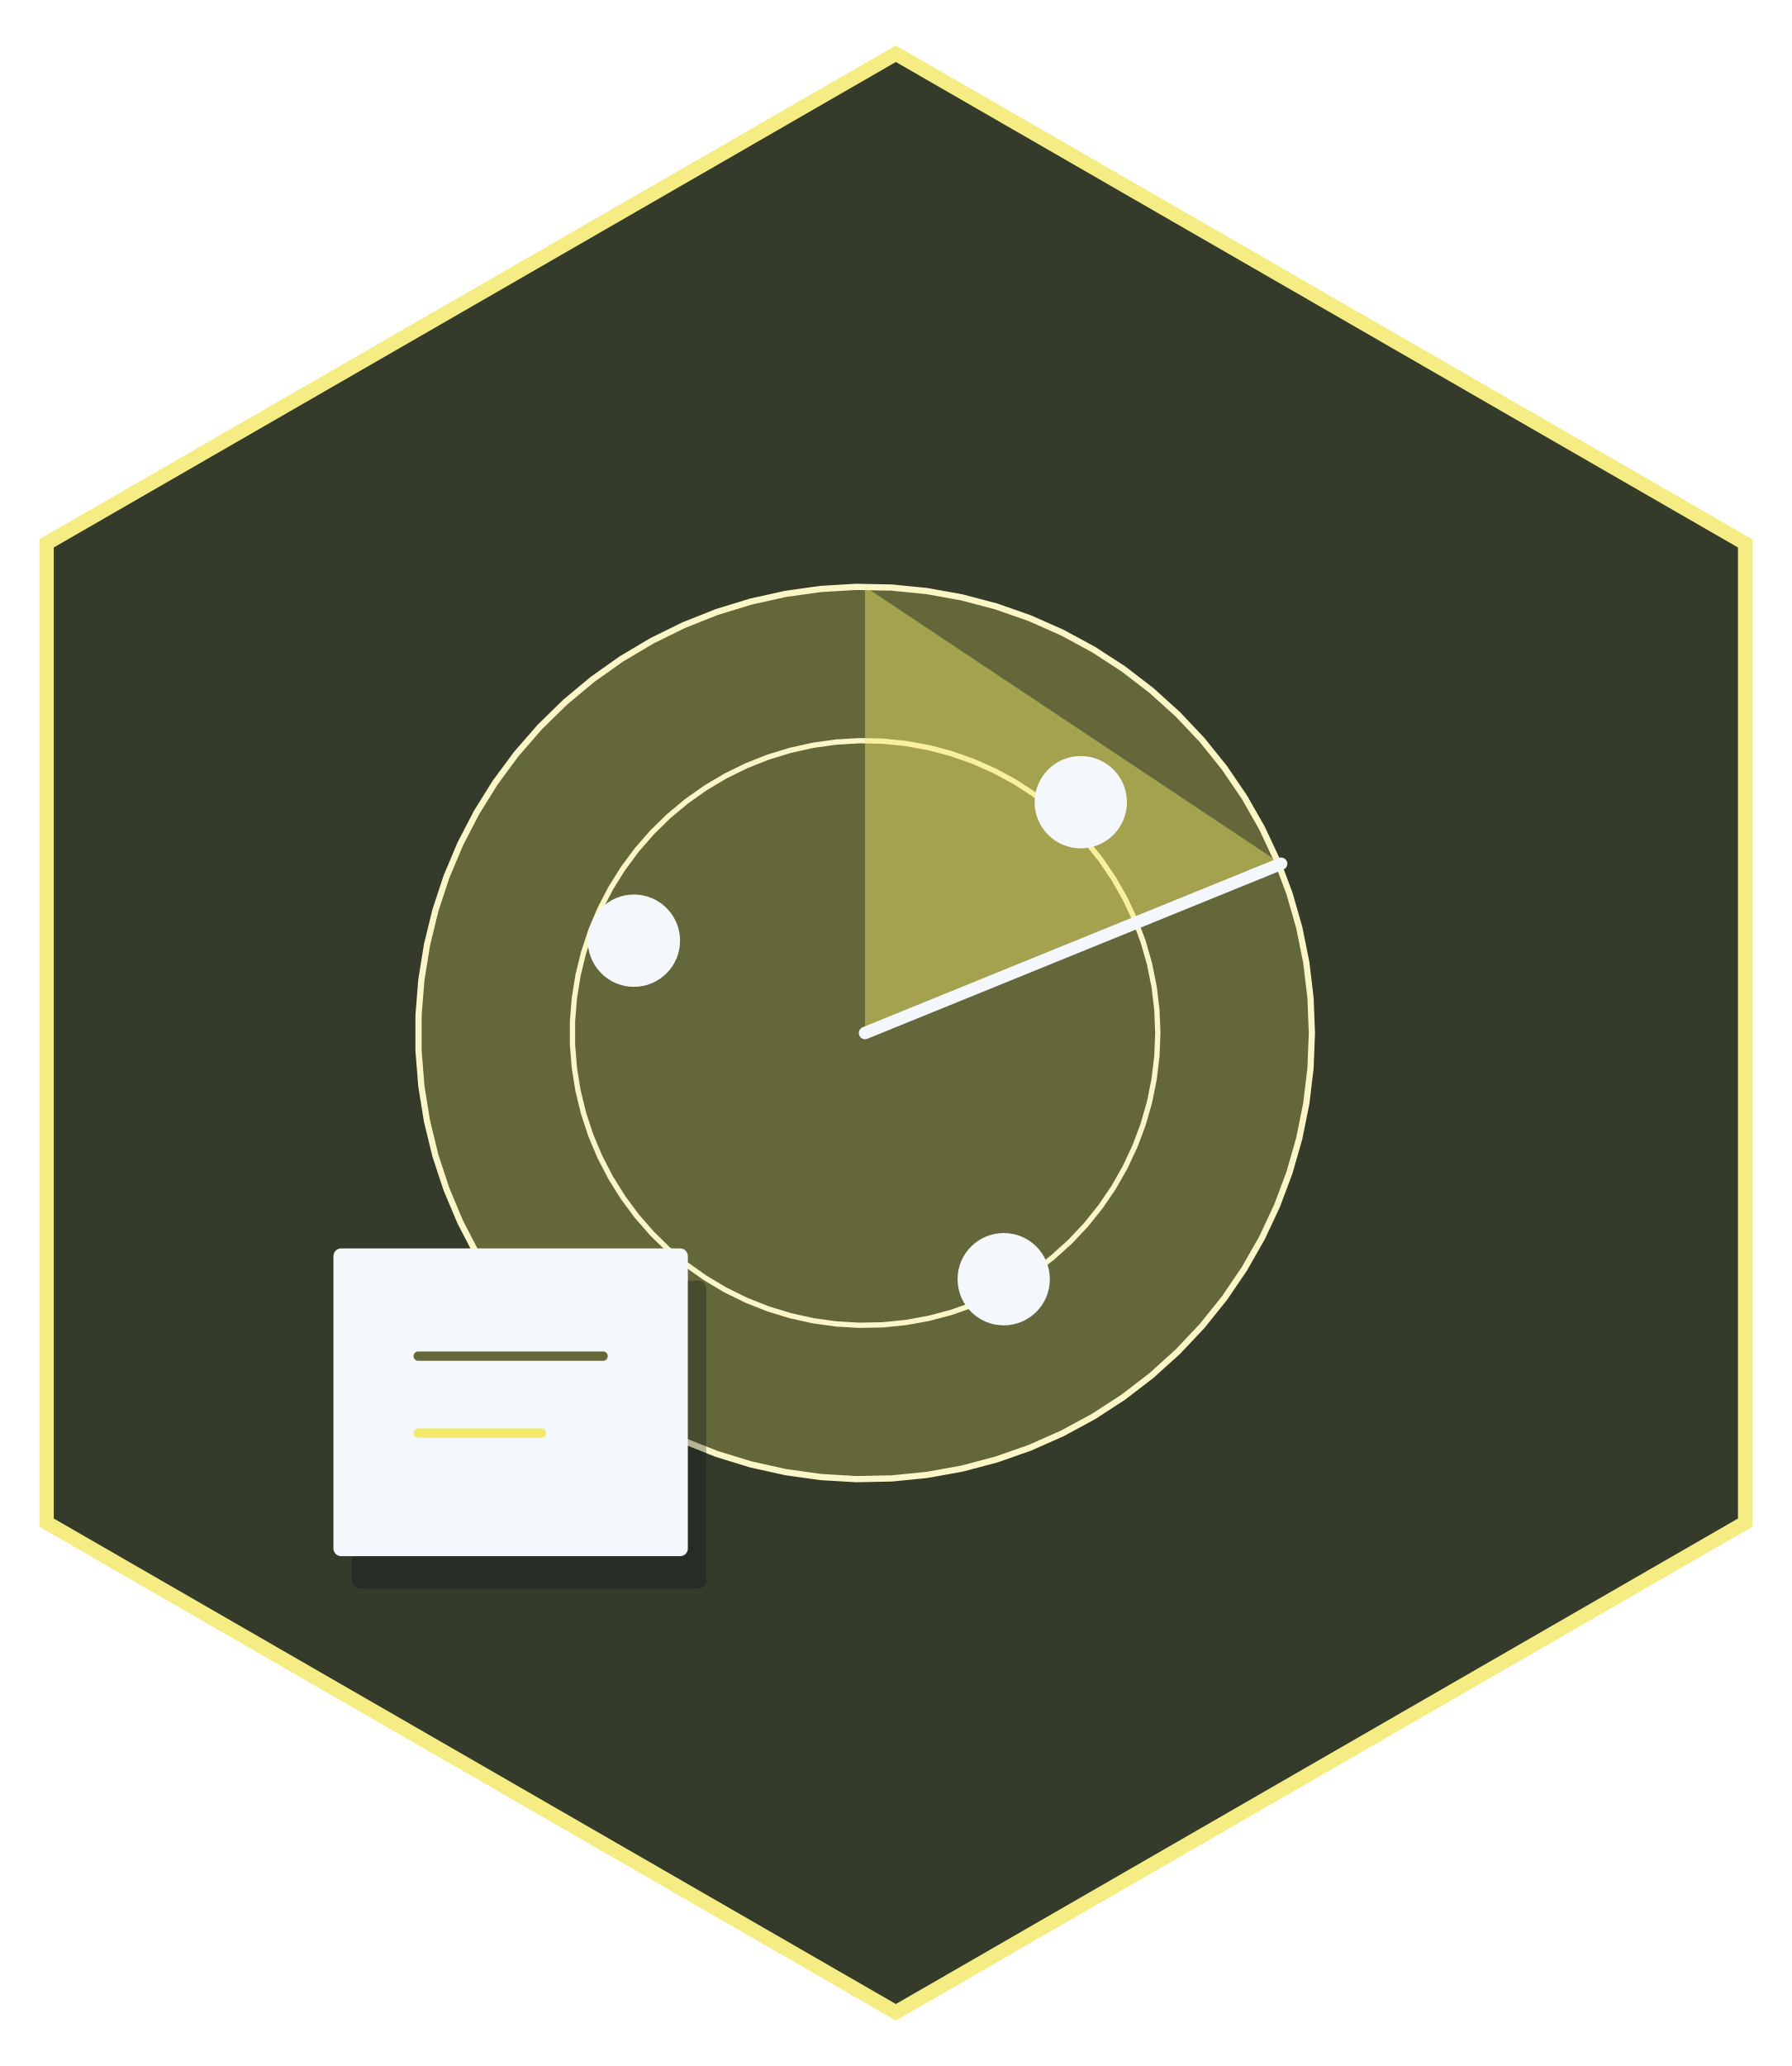
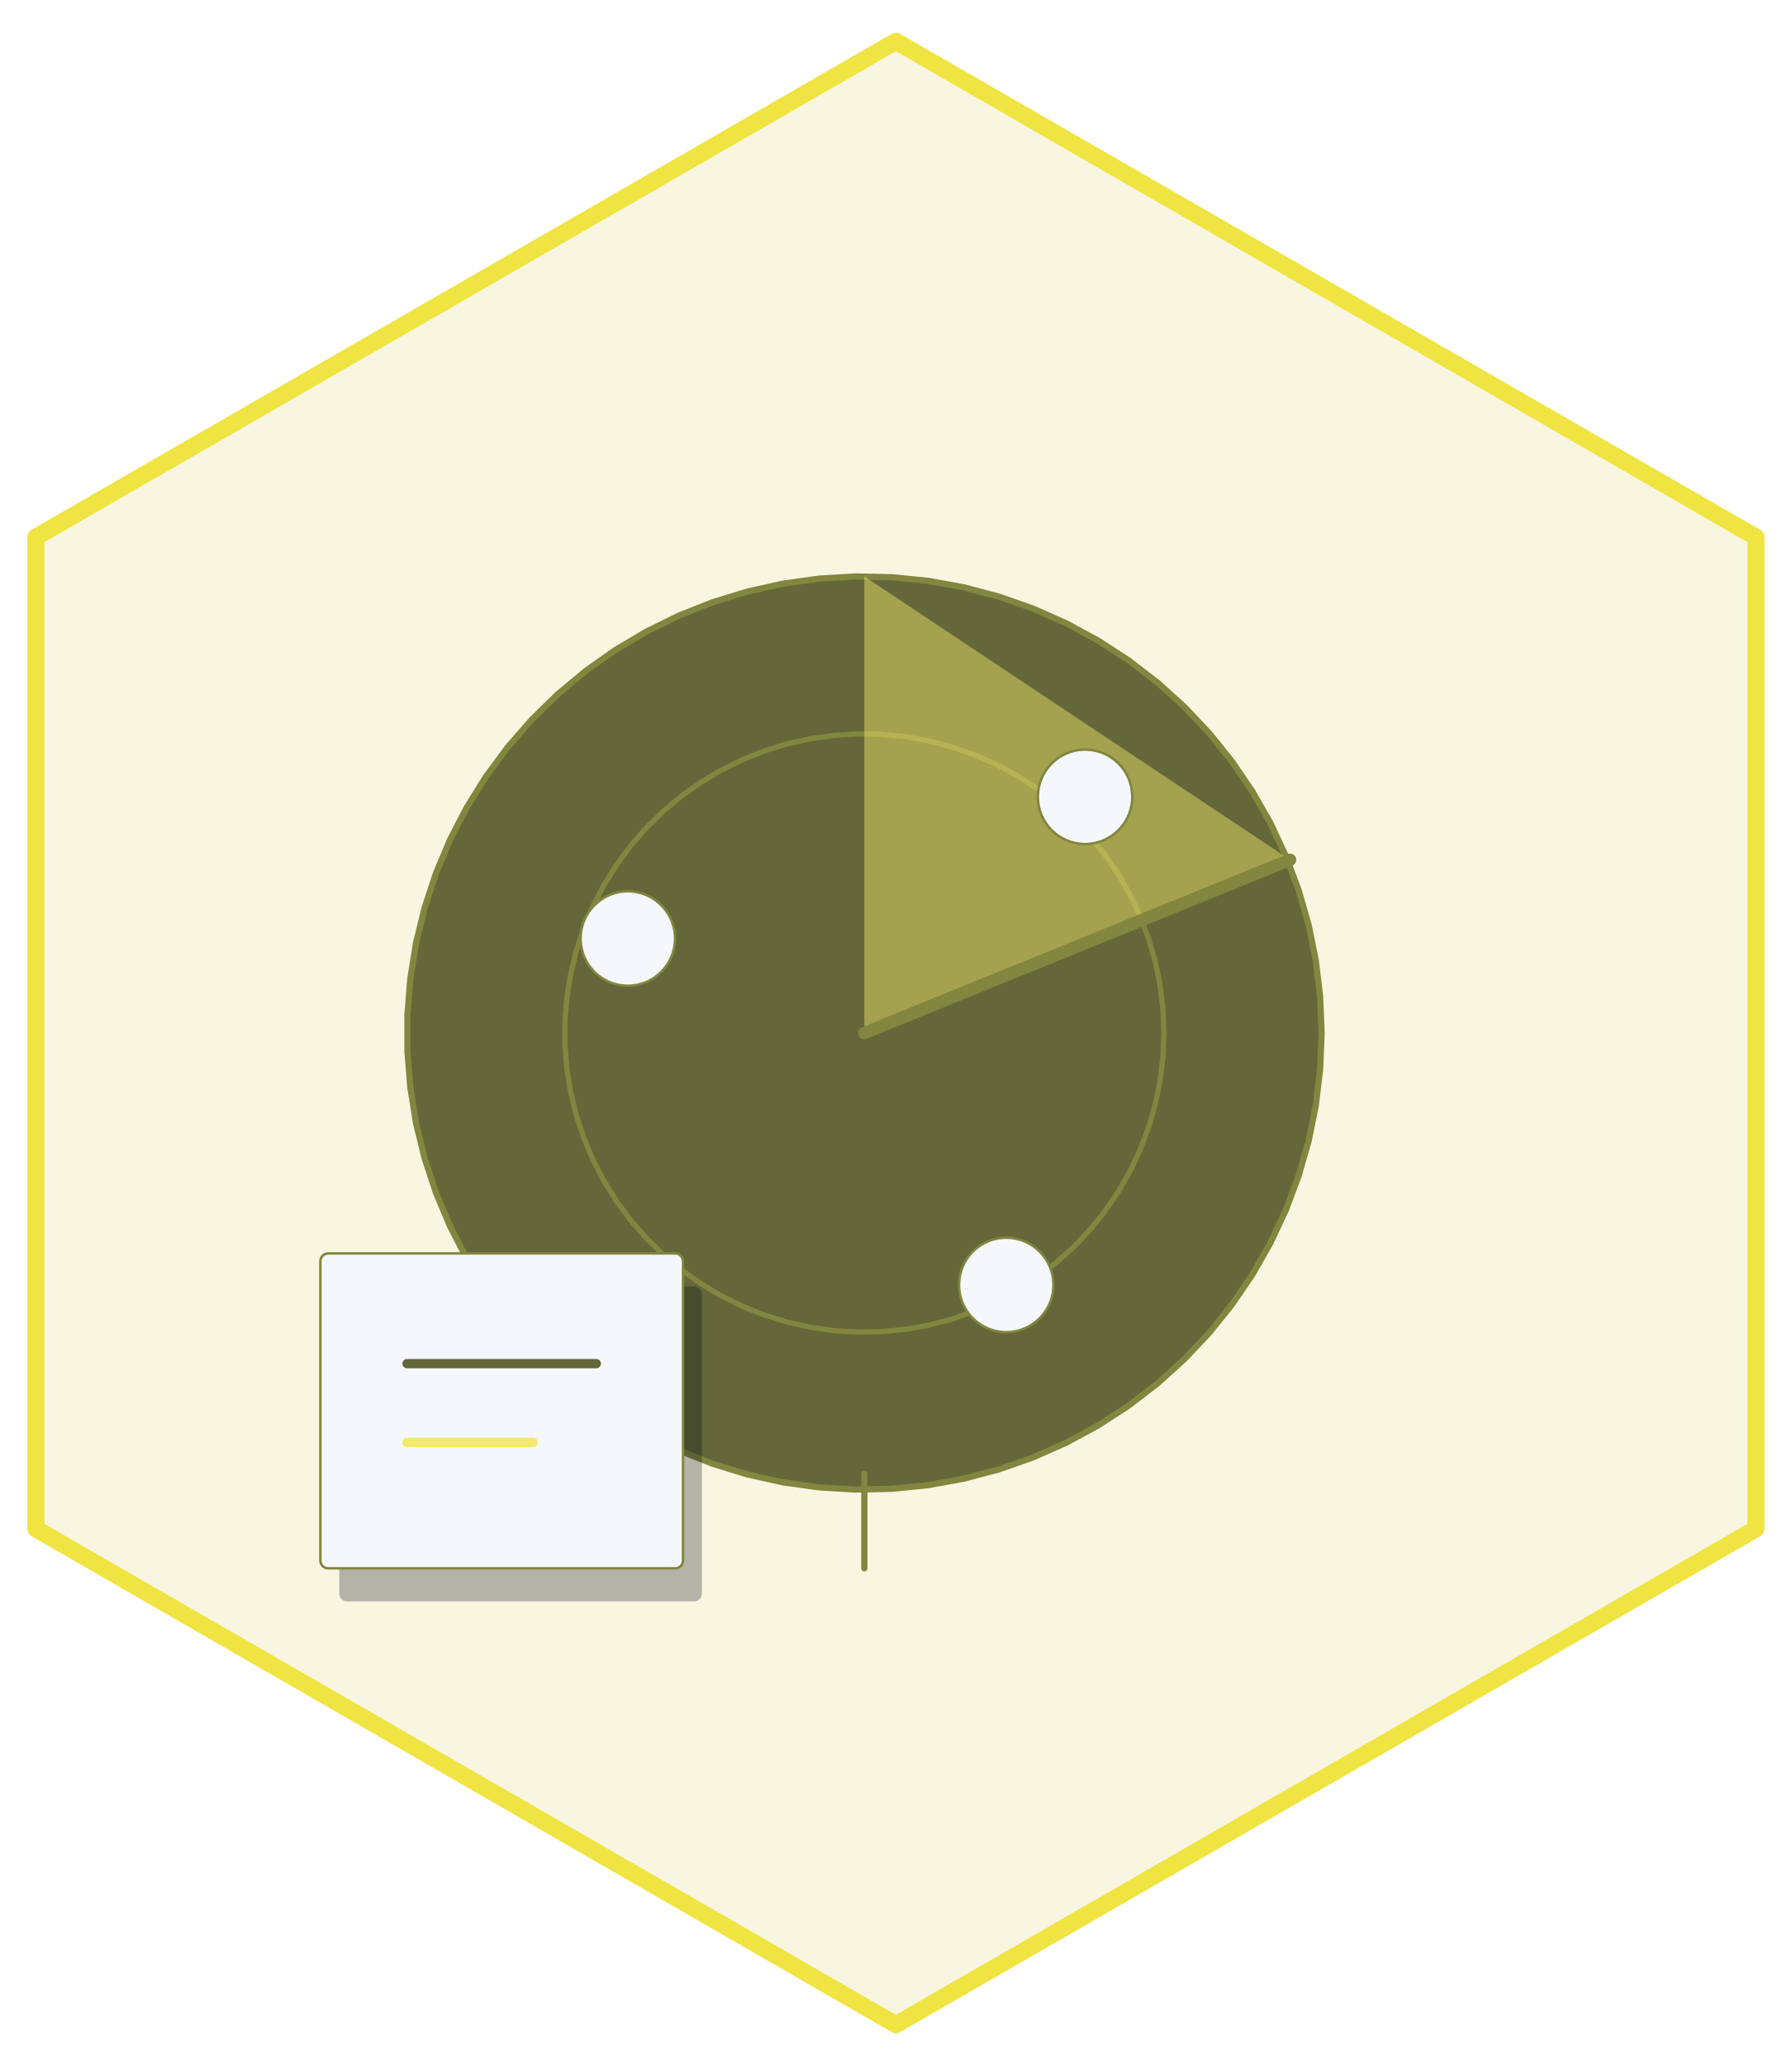
- <svg xmlns="http://www.w3.org/2000/svg" width="432" height="498" viewBox="0 0 432 498">
-   <path fill-rule="nonzero" fill="rgb(100%, 100%, 100%)" fill-opacity="1" d="M 216 4.98 L 427.68 126.988 L 427.68 371.012 L 216 493.02 L 4.32 371.012 L 4.32 126.988 Z M 216 4.98 " />
-   <path fill-rule="nonzero" fill="rgb(96.078%, 92.941%, 51.765%)" fill-opacity="1" d="M 216 10.957 L 422.496 129.977 L 422.496 368.023 L 216 487.043 L 9.504 368.023 L 9.504 129.977 Z M 216 10.957 " />
-   <path fill-rule="nonzero" fill="rgb(20.784%, 23.137%, 16.863%)" fill-opacity="1" d="M 216 14.941 L 419.039 131.969 L 419.039 366.031 L 216 483.059 L 12.961 366.031 L 12.961 131.969 Z M 216 14.941 " />
-   <path fill-rule="nonzero" fill="rgb(38.824%, 40.392%, 22.353%)" fill-opacity="1" d="M 316.133 249 C 316.133 308.406 267.973 356.562 208.57 356.562 C 149.164 356.562 101.008 308.406 101.008 249 C 101.008 189.594 149.164 141.438 208.57 141.438 C 267.973 141.438 316.133 189.594 316.133 249 " />
-   <path fill="none" stroke-width="1.5" stroke-linecap="round" stroke-linejoin="round" stroke="rgb(98.039%, 96.471%, 77.647%)" stroke-opacity="1" stroke-miterlimit="10" d="M 316.309 249 L 315.969 240.453 L 314.949 231.961 L 313.258 223.578 L 310.902 215.355 L 307.902 207.344 L 304.273 199.598 L 300.039 192.164 L 295.227 185.086 L 289.867 178.414 L 283.992 172.191 L 277.641 166.449 L 270.855 161.234 L 263.672 156.57 L 256.141 152.492 L 248.312 149.023 L 240.23 146.188 L 231.945 144 L 223.516 142.48 L 214.992 141.629 L 206.426 141.461 L 197.875 141.969 L 189.391 143.156 L 181.027 145.012 L 172.84 147.523 L 164.879 150.68 L 157.191 154.457 L 149.828 158.832 L 142.84 163.773 L 136.266 169.258 L 130.148 175.246 L 124.527 181.699 L 119.434 188.578 L 114.91 195.836 L 110.973 203.434 L 107.656 211.32 L 104.977 219.445 L 102.953 227.754 L 101.594 236.199 L 100.914 244.723 L 100.914 253.277 L 101.594 261.801 L 102.953 270.246 L 104.977 278.555 L 107.656 286.68 L 110.973 294.566 L 114.91 302.164 L 119.434 309.422 L 124.527 316.301 L 130.148 322.754 L 136.266 328.742 L 142.84 334.227 L 149.828 339.168 L 157.191 343.543 L 164.879 347.32 L 172.84 350.477 L 181.027 352.988 L 189.391 354.844 L 197.875 356.031 L 206.426 356.539 L 214.992 356.371 L 223.516 355.52 L 231.945 354 L 240.23 351.812 L 248.312 348.977 L 256.141 345.508 L 263.672 341.43 L 270.855 336.766 L 277.641 331.551 L 283.992 325.809 L 289.867 319.586 L 295.227 312.914 L 300.039 305.836 L 304.273 298.402 L 307.902 290.656 L 310.902 282.645 L 313.258 274.422 L 314.949 266.039 L 315.969 257.547 L 316.309 249 " />
-   <path fill="none" stroke-width="1.275" stroke-linecap="round" stroke-linejoin="round" stroke="rgb(98.039%, 96.471%, 77.647%)" stroke-opacity="1" stroke-miterlimit="10" d="M 279.16 249 L 278.934 243.402 L 278.266 237.836 L 277.16 232.344 L 275.617 226.957 L 273.648 221.707 L 271.273 216.633 L 268.5 211.762 L 265.344 207.125 L 261.832 202.754 L 257.984 198.676 L 253.824 194.914 L 249.375 191.496 L 244.672 188.441 L 239.738 185.77 L 234.605 183.5 L 229.312 181.641 L 223.887 180.207 L 218.363 179.211 L 212.777 178.652 L 207.168 178.543 L 201.562 178.875 L 196.004 179.652 L 190.527 180.871 L 185.16 182.516 L 179.945 184.582 L 174.906 187.059 L 170.086 189.922 L 165.504 193.164 L 161.199 196.754 L 157.191 200.676 L 153.508 204.906 L 150.172 209.414 L 147.207 214.168 L 144.629 219.148 L 142.453 224.312 L 140.699 229.637 L 139.371 235.078 L 138.484 240.613 L 138.035 246.199 L 138.035 251.801 L 138.484 257.387 L 139.371 262.922 L 140.699 268.363 L 142.453 273.688 L 144.629 278.852 L 147.207 283.832 L 150.172 288.586 L 153.508 293.094 L 157.191 297.324 L 161.199 301.246 L 165.504 304.836 L 170.086 308.078 L 174.906 310.941 L 179.945 313.418 L 185.16 315.484 L 190.527 317.129 L 196.004 318.348 L 201.562 319.125 L 207.168 319.457 L 212.777 319.348 L 218.363 318.789 L 223.887 317.793 L 229.312 316.359 L 234.605 314.5 L 239.738 312.23 L 244.672 309.559 L 249.375 306.504 L 253.824 303.086 L 257.984 299.324 L 261.832 295.246 L 265.344 290.875 L 268.5 286.238 L 271.273 281.367 L 273.648 276.293 L 275.617 271.043 L 277.16 265.656 L 278.266 260.164 L 278.934 254.598 L 279.16 249 " />
-   <path fill-rule="nonzero" fill="rgb(95.294%, 91.373%, 41.961%)" fill-opacity="0.451" d="M 208.57 249 L 208.57 141.438 L 308.879 208.199 Z M 208.57 249 " />
-   <path fill="none" stroke-width="3" stroke-linecap="round" stroke-linejoin="round" stroke="rgb(95.686%, 97.255%, 98.824%)" stroke-opacity="1" stroke-miterlimit="10" d="M 208.57 249 L 308.879 208.199 " />
-   <path fill-rule="nonzero" fill="rgb(95.686%, 97.255%, 98.824%)" fill-opacity="1" d="M 163.969 226.746 C 163.969 232.891 158.988 237.871 152.84 237.871 C 146.695 237.871 141.715 232.891 141.715 226.746 C 141.715 220.602 146.695 215.617 152.84 215.617 C 158.988 215.617 163.969 220.602 163.969 226.746 " />
-   <path fill-rule="nonzero" fill="rgb(95.686%, 97.255%, 98.824%)" fill-opacity="1" d="M 271.711 193.363 C 271.711 199.512 266.727 204.492 260.582 204.492 C 254.438 204.492 249.457 199.512 249.457 193.363 C 249.457 187.219 254.438 182.238 260.582 182.238 C 266.727 182.238 271.711 187.219 271.711 193.363 " />
-   <path fill-rule="nonzero" fill="rgb(95.686%, 97.255%, 98.824%)" fill-opacity="1" d="M 253.133 308.344 C 253.133 314.488 248.152 319.473 242.008 319.473 C 235.859 319.473 230.879 314.488 230.879 308.344 C 230.879 302.199 235.859 297.219 242.008 297.219 C 248.152 297.219 253.133 302.199 253.133 308.344 " />
-   <path fill-rule="nonzero" fill="rgb(1.176%, 3.922%, 7.059%)" fill-opacity="0.278" d="M 86.707 382.895 L 168.449 382.895 L 168.375 382.895 L 168.672 382.883 L 168.965 382.82 L 169.242 382.715 L 169.504 382.566 L 169.734 382.379 L 169.93 382.156 L 170.09 381.902 L 170.207 381.629 L 170.277 381.34 L 170.305 381.039 L 170.305 310.57 L 170.277 310.273 L 170.207 309.98 L 170.09 309.707 L 169.93 309.457 L 169.734 309.23 L 169.504 309.043 L 169.242 308.895 L 168.965 308.789 L 168.672 308.73 L 168.449 308.715 L 86.707 308.715 L 86.93 308.73 L 86.633 308.715 L 86.336 308.754 L 86.051 308.836 L 85.781 308.965 L 85.535 309.133 L 85.32 309.34 L 85.141 309.578 L 85 309.844 L 84.906 310.125 L 84.859 310.422 L 84.852 310.57 L 84.852 381.039 L 84.859 380.891 L 84.859 381.191 L 84.906 381.484 L 85 381.77 L 85.141 382.031 L 85.32 382.27 L 85.535 382.477 L 85.781 382.648 L 86.051 382.773 L 86.336 382.859 L 86.633 382.895 Z M 86.707 382.895 " />
-   <path fill-rule="nonzero" fill="rgb(95.686%, 97.255%, 98.824%)" fill-opacity="1" d="M 82.25 375.105 L 163.992 375.105 L 163.914 375.105 L 164.215 375.094 L 164.508 375.035 L 164.785 374.926 L 165.043 374.777 L 165.273 374.59 L 165.473 374.367 L 165.633 374.113 L 165.75 373.84 L 165.82 373.551 L 165.844 373.254 L 165.844 302.781 L 165.82 302.484 L 165.75 302.195 L 165.633 301.918 L 165.473 301.668 L 165.273 301.441 L 165.043 301.254 L 164.785 301.105 L 164.508 301 L 164.215 300.941 L 163.992 300.926 L 82.25 300.926 L 82.473 300.941 L 82.176 300.926 L 81.879 300.965 L 81.594 301.047 L 81.324 301.176 L 81.078 301.344 L 80.863 301.551 L 80.684 301.789 L 80.543 302.055 L 80.449 302.336 L 80.402 302.633 L 80.395 302.781 L 80.395 373.254 L 80.402 373.102 L 80.402 373.402 L 80.449 373.695 L 80.543 373.98 L 80.684 374.242 L 80.863 374.48 L 81.078 374.688 L 81.324 374.859 L 81.594 374.984 L 81.879 375.07 L 82.176 375.105 Z M 82.25 375.105 " />
-   <path fill="none" stroke-width="2.25" stroke-linecap="round" stroke-linejoin="round" stroke="rgb(38.824%, 40.392%, 22.353%)" stroke-opacity="1" stroke-miterlimit="10" d="M 100.828 326.891 L 145.41 326.891 " />
-   <path fill="none" stroke-width="2.25" stroke-linecap="round" stroke-linejoin="round" stroke="rgb(95.294%, 91.373%, 41.961%)" stroke-opacity="1" stroke-miterlimit="10" d="M 100.828 345.434 L 130.551 345.434 " />
+ <svg xmlns="http://www.w3.org/2000/svg" width="432pt" height="498pt" viewBox="0 0 432 498">
+   <path fill-rule="nonzero" fill="rgb(97.255%, 96.471%, 87.843%)" fill-opacity="1" stroke-width="4.125" stroke-linecap="round" stroke-linejoin="round" stroke="rgb(94.118%, 89.412%, 25.882%)" stroke-opacity="1" stroke-miterlimit="10" d="M 216 9.961 L 423.359 129.48 L 423.359 368.52 L 216 488.039 L 8.641 368.52 L 8.641 129.48 Z M 216 9.961 " />
+   <path fill-rule="nonzero" fill="rgb(38.824%, 40.392%, 22.353%)" fill-opacity="1" d="M 318.461 249 C 318.461 309.785 269.184 359.062 208.398 359.062 C 147.609 359.062 98.332 309.785 98.332 249 C 98.332 188.215 147.609 138.938 208.398 138.938 C 269.184 138.938 318.461 188.215 318.461 249 " />
+   <path fill="none" stroke-width="1.5" stroke-linecap="round" stroke-linejoin="round" stroke="rgb(50.98%, 52.549%, 24.314%)" stroke-opacity="1" stroke-miterlimit="10" d="M 318.645 249 L 318.293 240.254 L 317.25 231.566 L 315.52 222.988 L 313.109 214.574 L 310.039 206.375 L 306.328 198.449 L 301.996 190.84 L 297.07 183.602 L 291.586 176.773 L 285.574 170.402 L 279.074 164.531 L 272.129 159.191 L 264.781 154.422 L 257.074 150.246 L 249.062 146.699 L 240.793 143.797 L 232.316 141.559 L 223.691 140 L 214.969 139.133 L 206.203 138.957 L 197.453 139.48 L 188.773 140.695 L 180.215 142.594 L 171.836 145.164 L 163.688 148.395 L 155.824 152.258 L 148.293 156.734 L 141.137 161.793 L 134.41 167.402 L 128.152 173.527 L 122.398 180.133 L 117.191 187.172 L 112.559 194.602 L 108.531 202.375 L 105.137 210.445 L 102.395 218.758 L 100.324 227.258 L 98.934 235.902 L 98.238 244.625 L 98.238 253.375 L 98.934 262.098 L 100.324 270.742 L 102.395 279.242 L 105.137 287.555 L 108.531 295.625 L 112.559 303.398 L 117.191 310.828 L 122.398 317.867 L 128.152 324.473 L 134.41 330.598 L 141.137 336.207 L 148.293 341.266 L 155.824 345.742 L 163.688 349.605 L 171.836 352.836 L 180.215 355.406 L 188.773 357.305 L 197.453 358.52 L 206.203 359.043 L 214.969 358.867 L 223.691 358 L 232.316 356.441 L 240.793 354.203 L 249.062 351.301 L 257.074 347.754 L 264.781 343.578 L 272.129 338.809 L 279.074 333.469 L 285.574 327.598 L 291.586 321.227 L 297.07 314.398 L 301.996 307.16 L 306.328 299.551 L 310.039 291.625 L 313.109 283.426 L 315.52 275.012 L 317.25 266.434 L 318.293 257.746 L 318.645 249 " />
+   <path fill="none" stroke-width="1.275" stroke-linecap="round" stroke-linejoin="round" stroke="rgb(50.98%, 52.549%, 24.314%)" stroke-opacity="1" stroke-miterlimit="10" d="M 280.629 249 L 280.398 243.27 L 279.715 237.578 L 278.582 231.957 L 277.004 226.445 L 274.992 221.074 L 272.559 215.879 L 269.719 210.895 L 266.492 206.152 L 262.898 201.68 L 258.961 197.508 L 254.703 193.656 L 250.152 190.16 L 245.34 187.035 L 240.289 184.301 L 235.039 181.977 L 229.621 180.074 L 224.07 178.609 L 218.418 177.586 L 212.703 177.02 L 206.961 176.902 L 201.227 177.246 L 195.539 178.043 L 189.934 179.285 L 184.445 180.969 L 179.105 183.086 L 173.953 185.617 L 169.016 188.551 L 164.332 191.863 L 159.922 195.539 L 155.82 199.555 L 152.055 203.879 L 148.641 208.492 L 145.605 213.359 L 142.969 218.453 L 140.742 223.738 L 138.945 229.184 L 137.59 234.758 L 136.68 240.418 L 136.223 246.133 L 136.223 251.867 L 136.68 257.582 L 137.59 263.242 L 138.945 268.816 L 140.742 274.262 L 142.969 279.547 L 145.605 284.641 L 148.641 289.508 L 152.055 294.121 L 155.82 298.445 L 159.922 302.461 L 164.332 306.137 L 169.016 309.449 L 173.953 312.383 L 179.105 314.914 L 184.445 317.031 L 189.934 318.715 L 195.539 319.957 L 201.227 320.754 L 206.961 321.098 L 212.703 320.98 L 218.418 320.414 L 224.07 319.391 L 229.621 317.926 L 235.039 316.023 L 240.289 313.699 L 245.34 310.965 L 250.152 307.84 L 254.703 304.344 L 258.961 300.492 L 262.898 296.32 L 266.492 291.848 L 269.719 287.105 L 272.559 282.121 L 274.992 276.926 L 277.004 271.555 L 278.582 266.043 L 279.715 260.422 L 280.398 254.73 L 280.629 249 " />
+   <path fill-rule="nonzero" fill="rgb(95.294%, 91.373%, 41.961%)" fill-opacity="0.451" d="M 208.398 249 L 208.398 138.938 L 311.039 207.254 Z M 208.398 249 " />
+   <path fill="none" stroke-width="3" stroke-linecap="round" stroke-linejoin="round" stroke="rgb(50.98%, 52.549%, 24.314%)" stroke-opacity="1" stroke-miterlimit="10" d="M 208.398 249 L 311.039 207.254 " />
+   <path fill-rule="nonzero" fill="rgb(95.686%, 97.255%, 98.824%)" fill-opacity="1" stroke-width="0.6" stroke-linecap="round" stroke-linejoin="round" stroke="rgb(50.98%, 52.549%, 24.314%)" stroke-opacity="1" stroke-miterlimit="10" d="M 162.758 226.227 C 162.758 232.516 157.66 237.613 151.371 237.613 C 145.086 237.613 139.988 232.516 139.988 226.227 C 139.988 219.941 145.086 214.844 151.371 214.844 C 157.66 214.844 162.758 219.941 162.758 226.227 " />
+   <path fill-rule="nonzero" fill="rgb(95.686%, 97.255%, 98.824%)" fill-opacity="1" stroke-width="0.6" stroke-linecap="round" stroke-linejoin="round" stroke="rgb(50.98%, 52.549%, 24.314%)" stroke-opacity="1" stroke-miterlimit="10" d="M 273.004 192.07 C 273.004 198.359 267.906 203.457 261.621 203.457 C 255.332 203.457 250.234 198.359 250.234 192.07 C 250.234 185.781 255.332 180.684 261.621 180.684 C 267.906 180.684 273.004 185.781 273.004 192.07 " />
+   <path fill-rule="nonzero" fill="rgb(95.686%, 97.255%, 98.824%)" fill-opacity="1" stroke-width="0.6" stroke-linecap="round" stroke-linejoin="round" stroke="rgb(50.98%, 52.549%, 24.314%)" stroke-opacity="1" stroke-miterlimit="10" d="M 253.996 309.723 C 253.996 316.012 248.898 321.109 242.609 321.109 C 236.324 321.109 231.227 316.012 231.227 309.723 C 231.227 303.438 236.324 298.34 242.609 298.34 C 248.898 298.34 253.996 303.438 253.996 309.723 " />
+   <path fill-rule="nonzero" fill="rgb(1.176%, 3.922%, 7.059%)" fill-opacity="0.278" d="M 83.699 386.008 L 167.344 386.008 L 167.266 386.008 L 167.57 385.996 L 167.871 385.934 L 168.156 385.824 L 168.422 385.672 L 168.656 385.48 L 168.859 385.25 L 169.023 384.992 L 169.145 384.711 L 169.215 384.414 L 169.242 384.113 L 169.242 312 L 169.215 311.695 L 169.145 311.402 L 169.023 311.121 L 168.859 310.863 L 168.656 310.633 L 168.422 310.441 L 168.156 310.285 L 167.871 310.18 L 167.57 310.117 L 167.344 310.105 L 83.699 310.105 L 83.93 310.117 L 83.625 310.105 L 83.32 310.141 L 83.027 310.227 L 82.754 310.359 L 82.5 310.531 L 82.281 310.742 L 82.098 310.988 L 81.957 311.258 L 81.859 311.547 L 81.809 311.848 L 81.805 312 L 81.805 384.113 L 81.809 383.957 L 81.809 384.266 L 81.859 384.566 L 81.957 384.855 L 82.098 385.125 L 82.281 385.371 L 82.5 385.582 L 82.754 385.754 L 83.027 385.887 L 83.32 385.973 L 83.625 386.008 Z M 83.699 386.008 " />
+   <path fill-rule="nonzero" fill="rgb(95.686%, 97.255%, 98.824%)" fill-opacity="1" stroke-width="0.6" stroke-linecap="round" stroke-linejoin="round" stroke="rgb(50.98%, 52.549%, 24.314%)" stroke-opacity="1" stroke-miterlimit="10" d="M 79.141 378.039 L 162.781 378.039 L 162.703 378.039 L 163.008 378.023 L 163.309 377.965 L 163.594 377.855 L 163.859 377.703 L 164.094 377.512 L 164.297 377.281 L 164.461 377.023 L 164.582 376.742 L 164.652 376.445 L 164.68 376.141 L 164.68 304.031 L 164.652 303.727 L 164.582 303.43 L 164.461 303.148 L 164.297 302.891 L 164.094 302.664 L 163.859 302.469 L 163.594 302.316 L 163.309 302.207 L 163.008 302.148 L 162.781 302.133 L 79.141 302.133 L 79.367 302.148 L 79.062 302.137 L 78.758 302.172 L 78.465 302.258 L 78.191 302.387 L 77.938 302.562 L 77.719 302.773 L 77.535 303.016 L 77.395 303.289 L 77.297 303.578 L 77.246 303.879 L 77.242 304.031 L 77.242 376.141 L 77.246 375.988 L 77.246 376.293 L 77.297 376.594 L 77.395 376.887 L 77.535 377.156 L 77.719 377.398 L 77.938 377.613 L 78.191 377.785 L 78.465 377.914 L 78.758 378 L 79.062 378.039 Z M 79.141 378.039 " />
+   <path fill="none" stroke-width="2.25" stroke-linecap="round" stroke-linejoin="round" stroke="rgb(38.824%, 40.392%, 22.353%)" stroke-opacity="1" stroke-miterlimit="10" d="M 98.152 328.699 L 143.77 328.699 " />
+   <path fill="none" stroke-width="2.25" stroke-linecap="round" stroke-linejoin="round" stroke="rgb(95.294%, 91.373%, 41.961%)" stroke-opacity="1" stroke-miterlimit="10" d="M 98.152 347.676 L 128.562 347.676 " />
+   <path fill="none" stroke-width="1.5" stroke-linecap="round" stroke-linejoin="round" stroke="rgb(50.98%, 52.549%, 24.314%)" stroke-opacity="1" stroke-miterlimit="10" d="M 208.398 378.039 L 208.398 355.266 " />
</svg>
